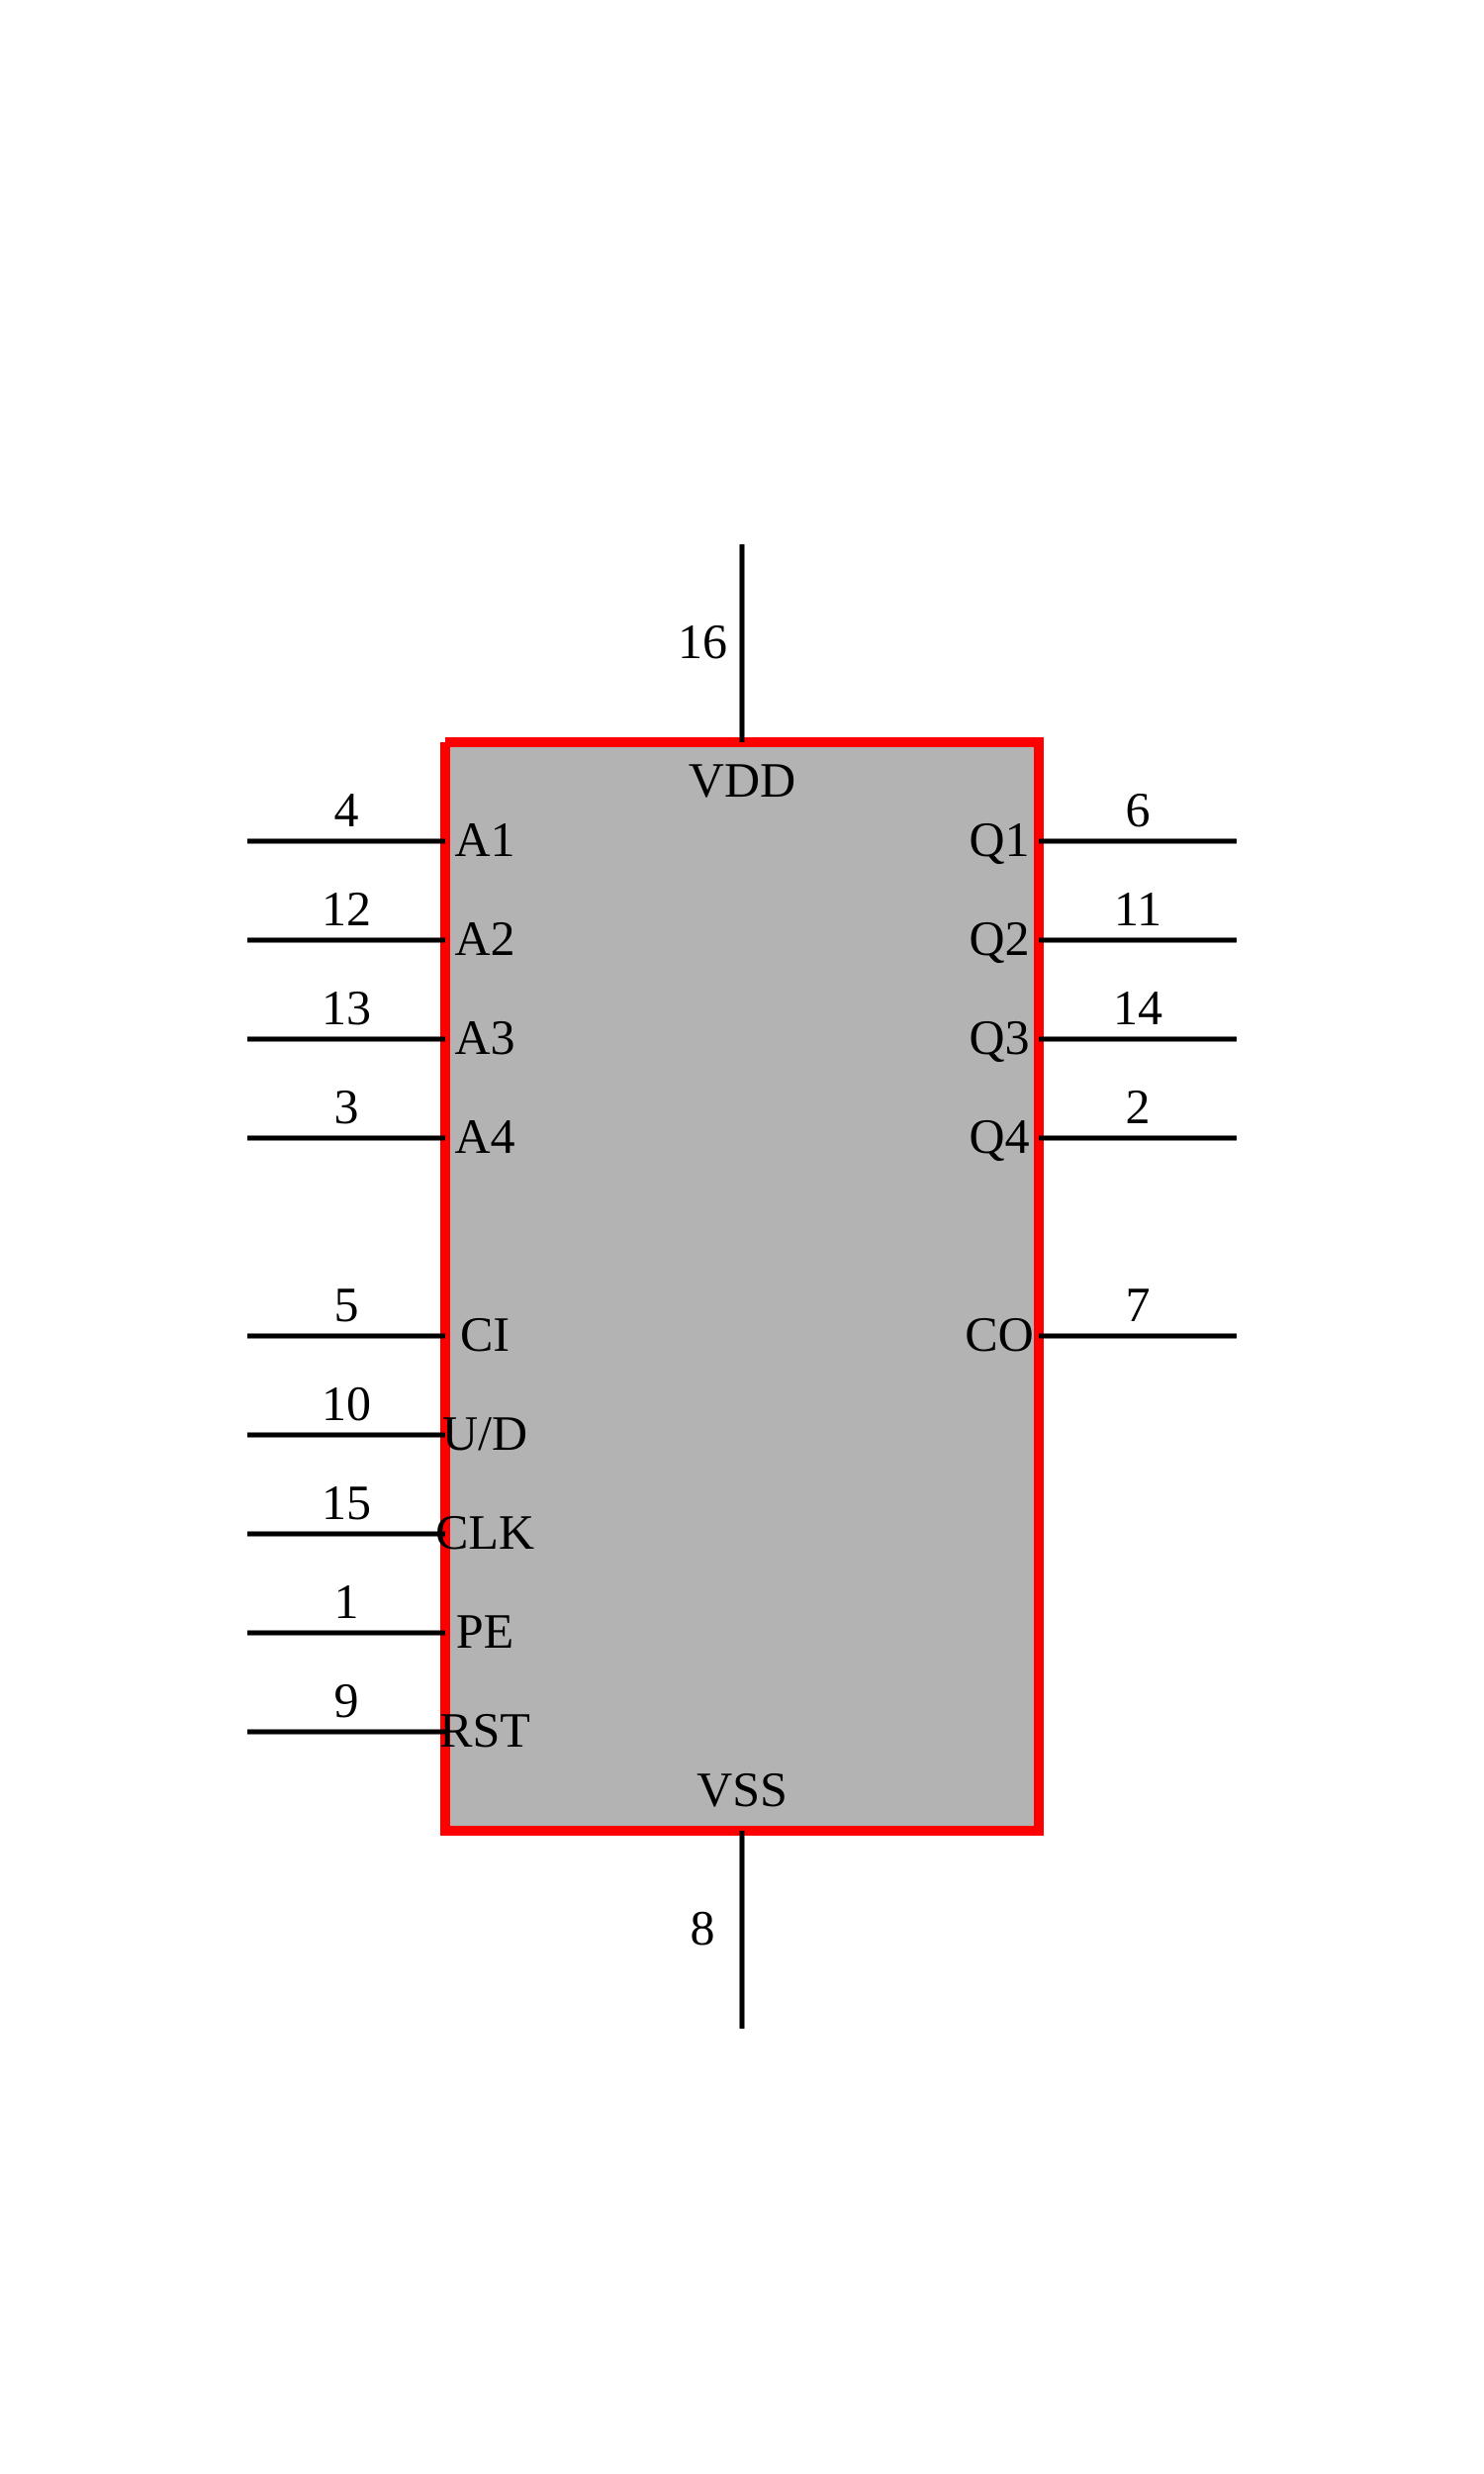
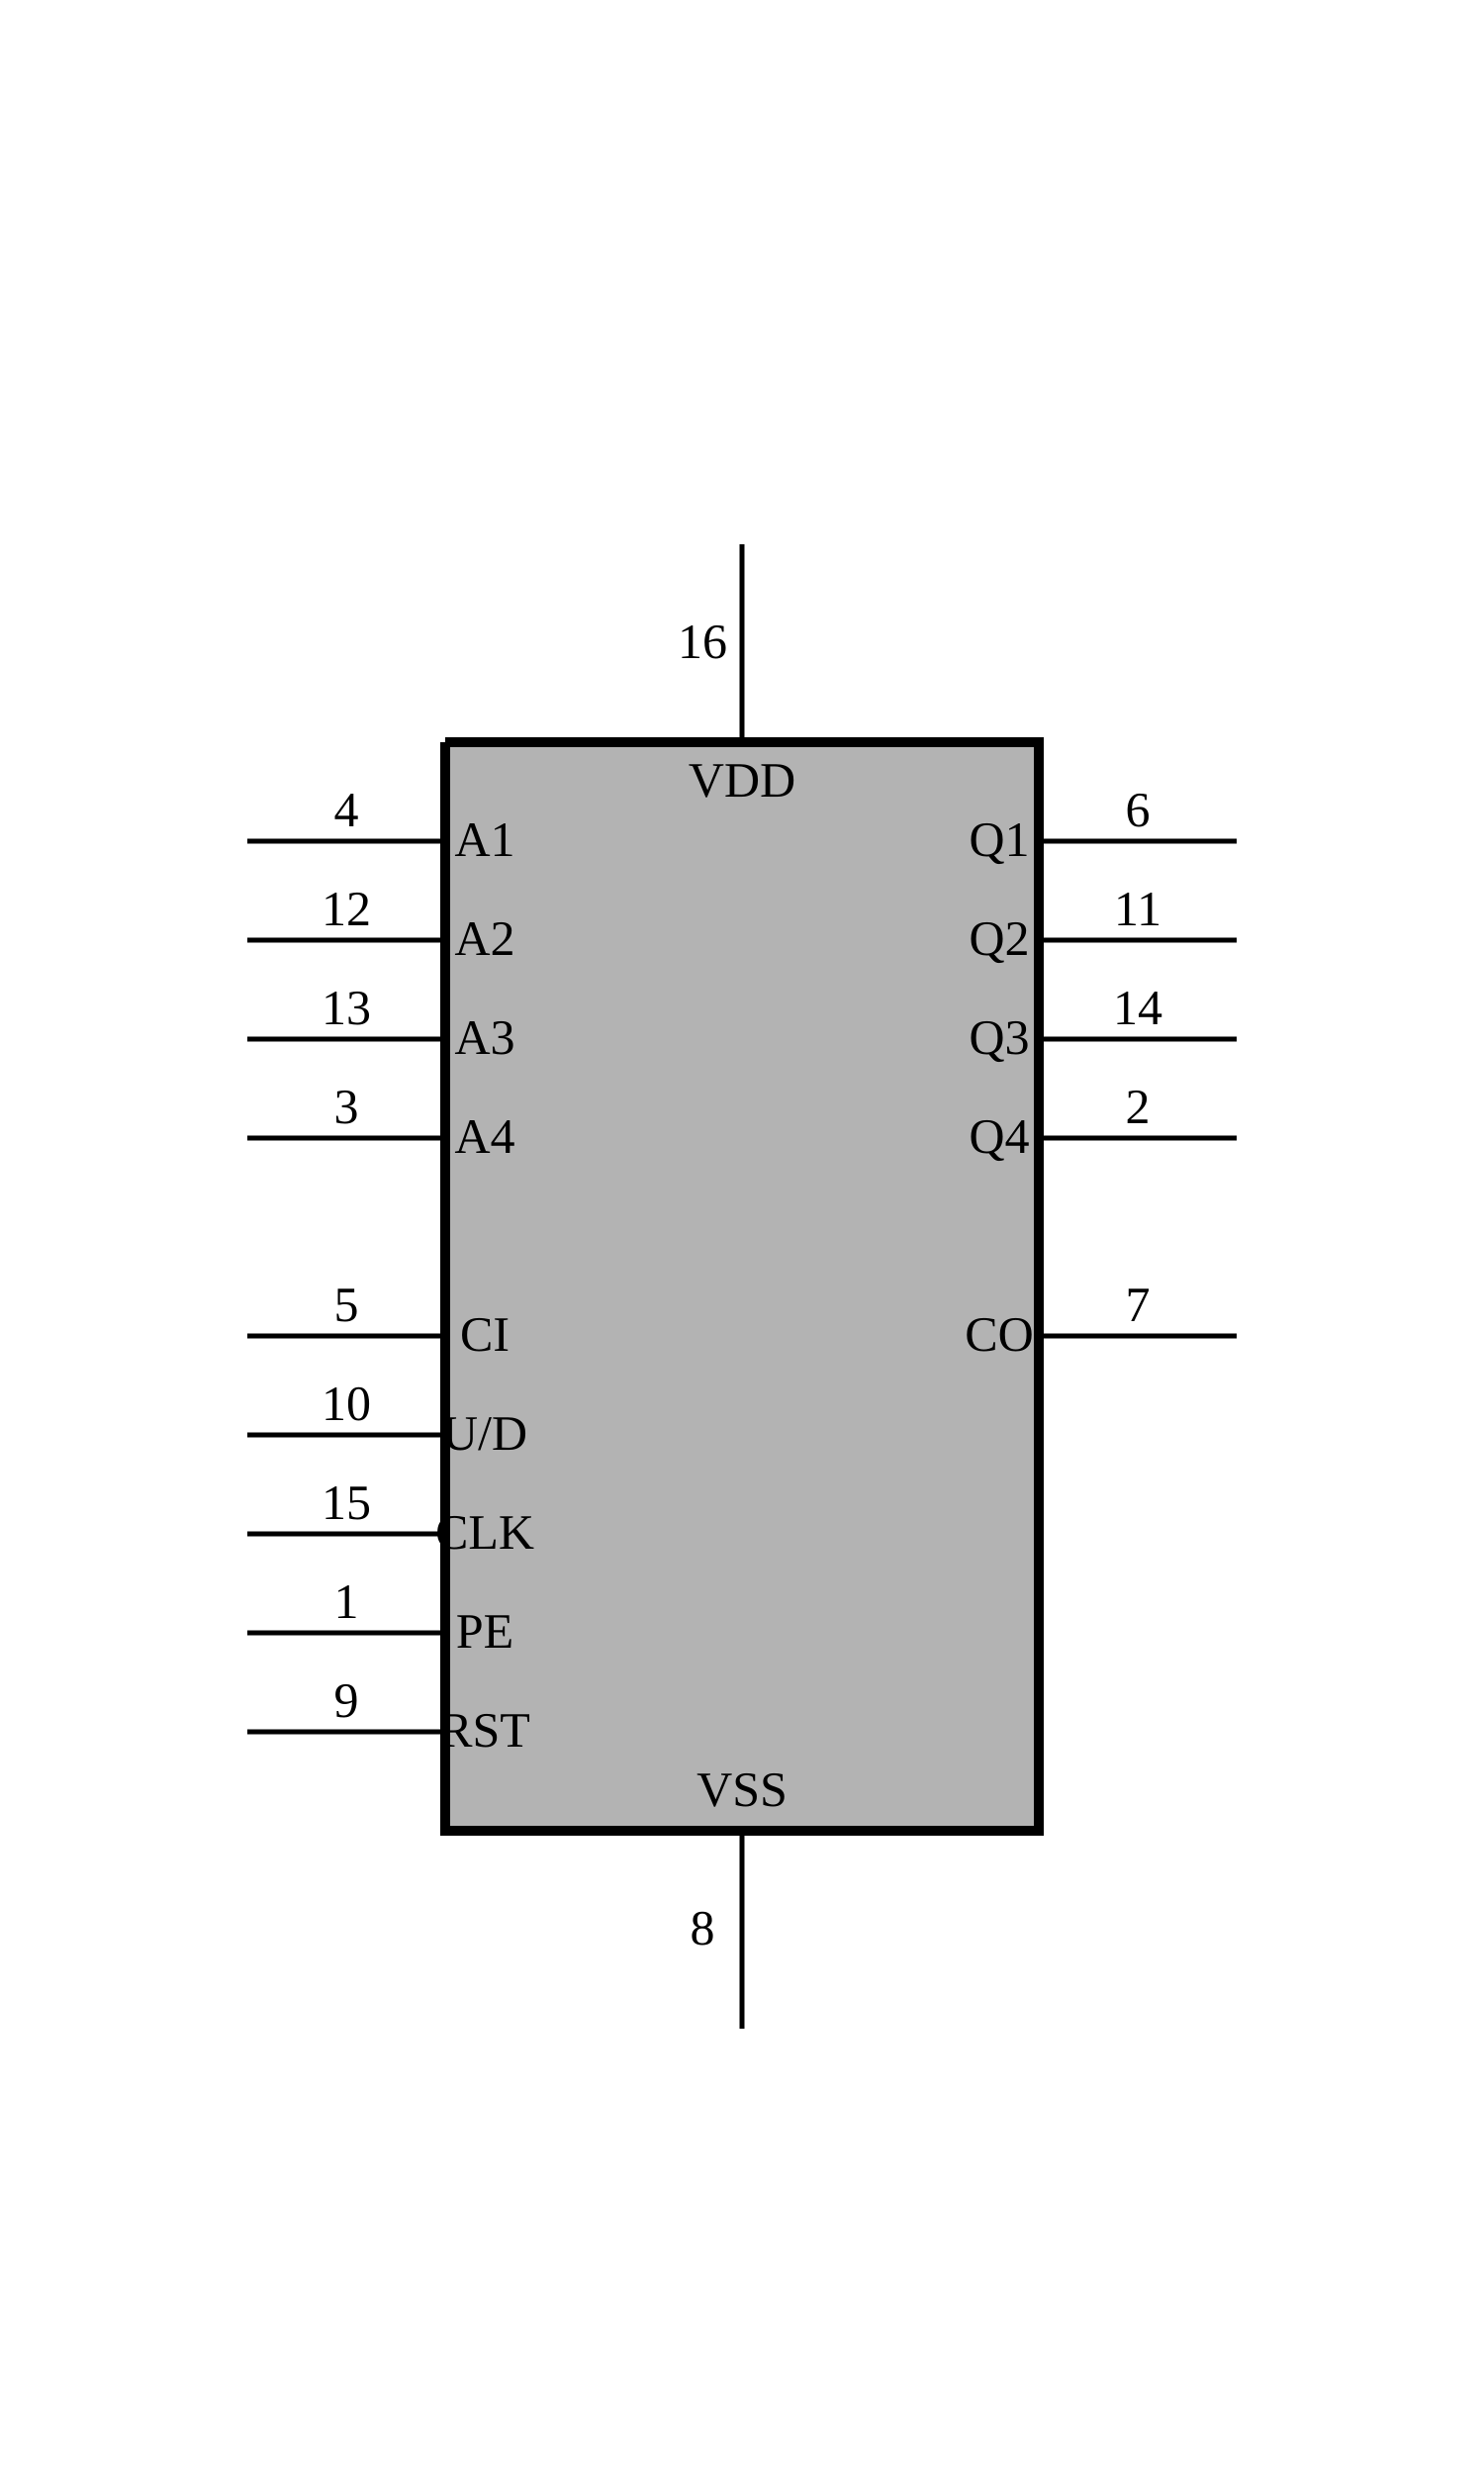
<svg xmlns="http://www.w3.org/2000/svg" width="1500" height="2500" viewBox="-750.0 -1250.0 1500 2500">
  <defs>
</defs>
-   <path d="M-300,-500 L300,-500 L300,600 L-300,600 L-300,-500" stroke-width="10" stroke="red" fill-opacity="0.3" />
+   <path d="M-300,-500 L300,-500 L300,600 L-300,600 L-300,-500" stroke-width="10" stroke="black" fill-opacity="0.3" />
  <text x="-260" y="400" font-size="50.0" fill="black" text-anchor="middle" transform="translate(0,15.0)">PE</text>
  <text x="-400.0" y="370" font-size="50.0" fill="black" text-anchor="middle" transform="translate(0,15.0)">1</text>
  <path d="M-500,400 L-300,400" stroke="black" stroke-width="5" />
  <text x="-260" y="200" font-size="50.0" fill="black" text-anchor="middle" transform="translate(0,15.0)">U/D</text>
  <text x="-400.0" y="170" font-size="50.0" fill="black" text-anchor="middle" transform="translate(0,15.0)">10</text>
  <path d="M-500,200 L-300,200" stroke="black" stroke-width="5" />
  <text x="400.0" y="-330" font-size="50.0" fill="black" text-anchor="middle" transform="translate(0,15.0)">11</text>
  <text x="260" y="-300" font-size="50.0" fill="black" text-anchor="middle" transform="translate(0,15.0)">Q2</text>
  <path d="M500,-300 L300,-300" stroke="black" stroke-width="5" />
  <text x="-260" y="-300" font-size="50.0" fill="black" text-anchor="middle" transform="translate(0,15.0)">A2</text>
  <text x="-400.0" y="-330" font-size="50.0" fill="black" text-anchor="middle" transform="translate(0,15.0)">12</text>
  <path d="M-500,-300 L-300,-300" stroke="black" stroke-width="5" />
  <text x="-260" y="-200" font-size="50.0" fill="black" text-anchor="middle" transform="translate(0,15.0)">A3</text>
  <text x="-400.0" y="-230" font-size="50.0" fill="black" text-anchor="middle" transform="translate(0,15.0)">13</text>
  <path d="M-500,-200 L-300,-200" stroke="black" stroke-width="5" />
  <text x="400.0" y="-230" font-size="50.0" fill="black" text-anchor="middle" transform="translate(0,15.0)">14</text>
  <text x="260" y="-200" font-size="50.0" fill="black" text-anchor="middle" transform="translate(0,15.0)">Q3</text>
  <path d="M500,-200 L300,-200" stroke="black" stroke-width="5" />
  <text x="-260" y="300" font-size="50.0" fill="black" text-anchor="middle" transform="translate(0,15.0)">CLK</text>
  <text x="-400.0" y="270" font-size="50.0" fill="black" text-anchor="middle" transform="translate(0,15.0)">15</text>
  <path d="M-500,300 L-300,300" stroke="black" stroke-width="5" />
  <text x="-40" y="-600.0" font-size="50.0" fill="black" text-anchor="middle" transform="translate(0,15.0)">16</text>
  <text x="0" y="-460" font-size="50.0" fill="black" text-anchor="middle" transform="translate(0,15.0)">VDD</text>
  <path d="M0,-700 L0,-500" stroke="black" stroke-width="5" />
  <text x="400.0" y="-130" font-size="50.0" fill="black" text-anchor="middle" transform="translate(0,15.0)">2</text>
  <text x="260" y="-100" font-size="50.0" fill="black" text-anchor="middle" transform="translate(0,15.0)">Q4</text>
  <path d="M500,-100 L300,-100" stroke="black" stroke-width="5" />
  <text x="-260" y="-100" font-size="50.0" fill="black" text-anchor="middle" transform="translate(0,15.0)">A4</text>
  <text x="-400.0" y="-130" font-size="50.0" fill="black" text-anchor="middle" transform="translate(0,15.0)">3</text>
  <path d="M-500,-100 L-300,-100" stroke="black" stroke-width="5" />
  <text x="-260" y="-400" font-size="50.0" fill="black" text-anchor="middle" transform="translate(0,15.0)">A1</text>
  <text x="-400.0" y="-430" font-size="50.0" fill="black" text-anchor="middle" transform="translate(0,15.0)">4</text>
  <path d="M-500,-400 L-300,-400" stroke="black" stroke-width="5" />
  <text x="-260" y="100" font-size="50.0" fill="black" text-anchor="middle" transform="translate(0,15.0)">CI</text>
  <text x="-400.0" y="70" font-size="50.0" fill="black" text-anchor="middle" transform="translate(0,15.0)">5</text>
  <path d="M-500,100 L-300,100" stroke="black" stroke-width="5" />
  <text x="400.0" y="-430" font-size="50.0" fill="black" text-anchor="middle" transform="translate(0,15.0)">6</text>
  <text x="260" y="-400" font-size="50.0" fill="black" text-anchor="middle" transform="translate(0,15.0)">Q1</text>
  <path d="M500,-400 L300,-400" stroke="black" stroke-width="5" />
  <text x="400.0" y="70" font-size="50.0" fill="black" text-anchor="middle" transform="translate(0,15.0)">7</text>
  <text x="260" y="100" font-size="50.0" fill="black" text-anchor="middle" transform="translate(0,15.0)">CO</text>
  <path d="M500,100 L300,100" stroke="black" stroke-width="5" />
  <text x="-40" y="700.0" font-size="50.0" fill="black" text-anchor="middle" transform="translate(0,15.0)">8</text>
  <text x="0" y="560" font-size="50.0" fill="black" text-anchor="middle" transform="translate(0,15.0)">VSS</text>
  <path d="M0,800 L0,600" stroke="black" stroke-width="5" />
  <text x="-260" y="500" font-size="50.0" fill="black" text-anchor="middle" transform="translate(0,15.0)">RST</text>
  <text x="-400.0" y="470" font-size="50.0" fill="black" text-anchor="middle" transform="translate(0,15.0)">9</text>
  <path d="M-500,500 L-300,500" stroke="black" stroke-width="5" />
</svg>
